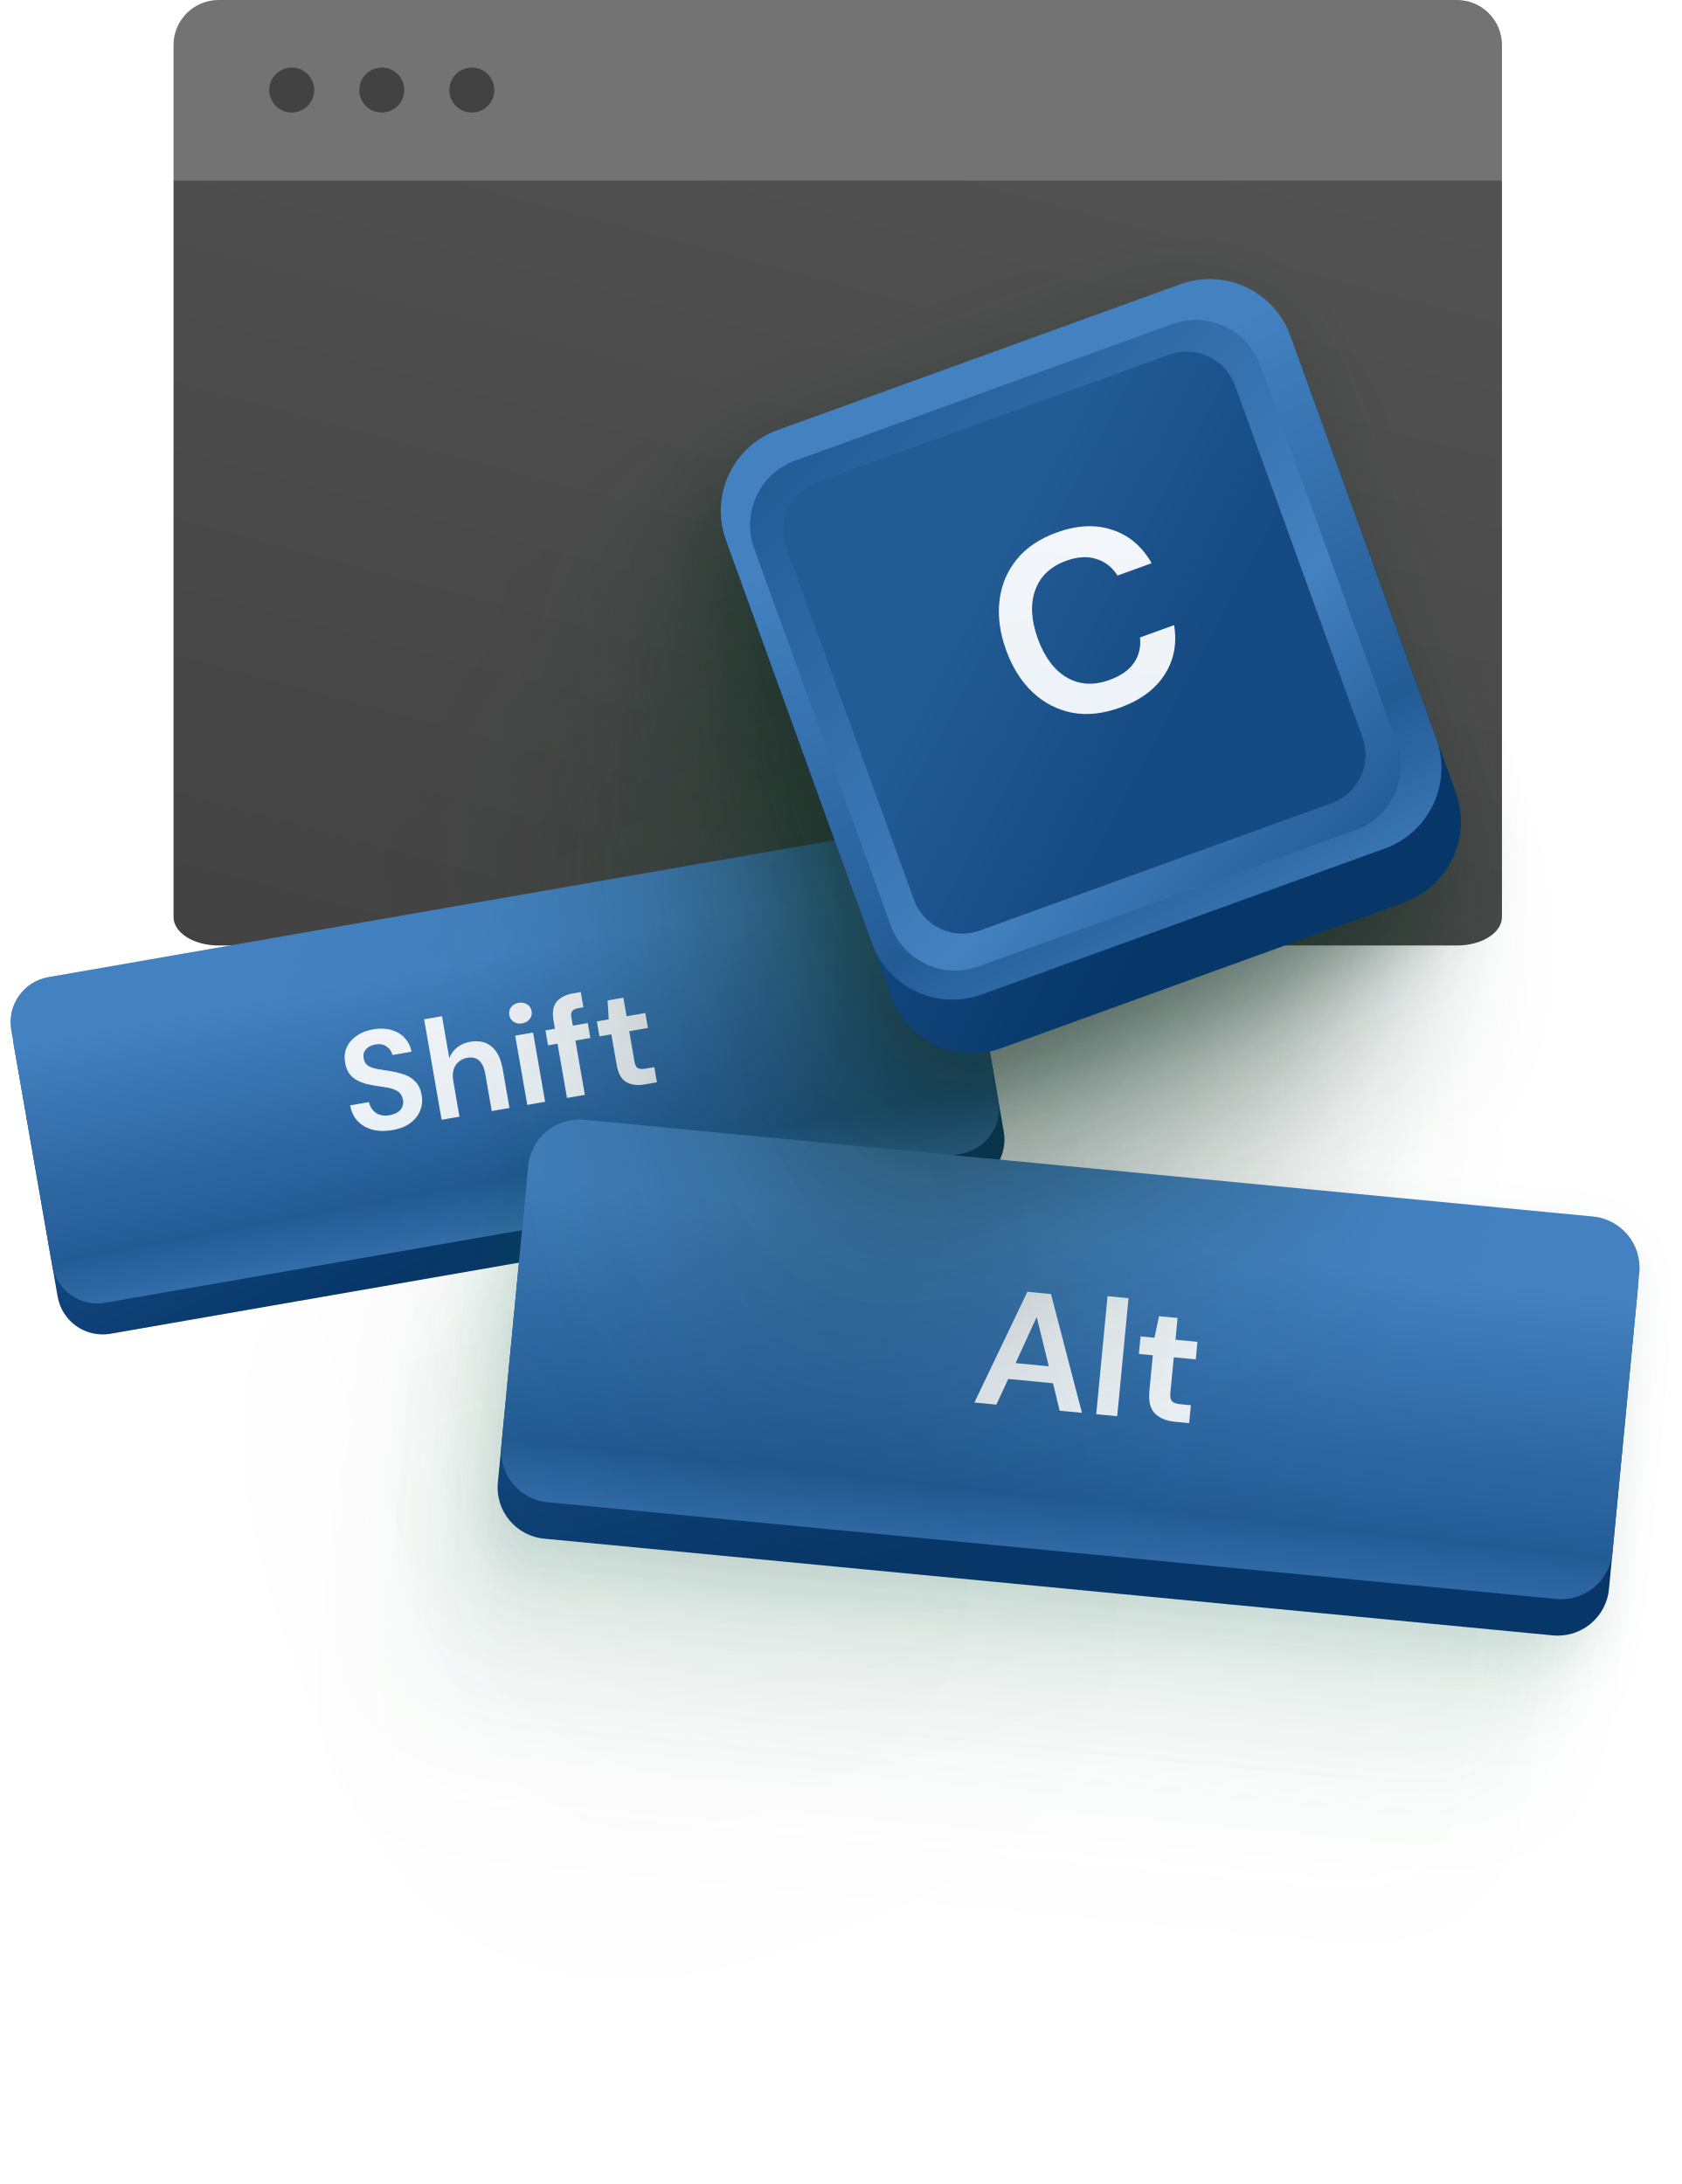
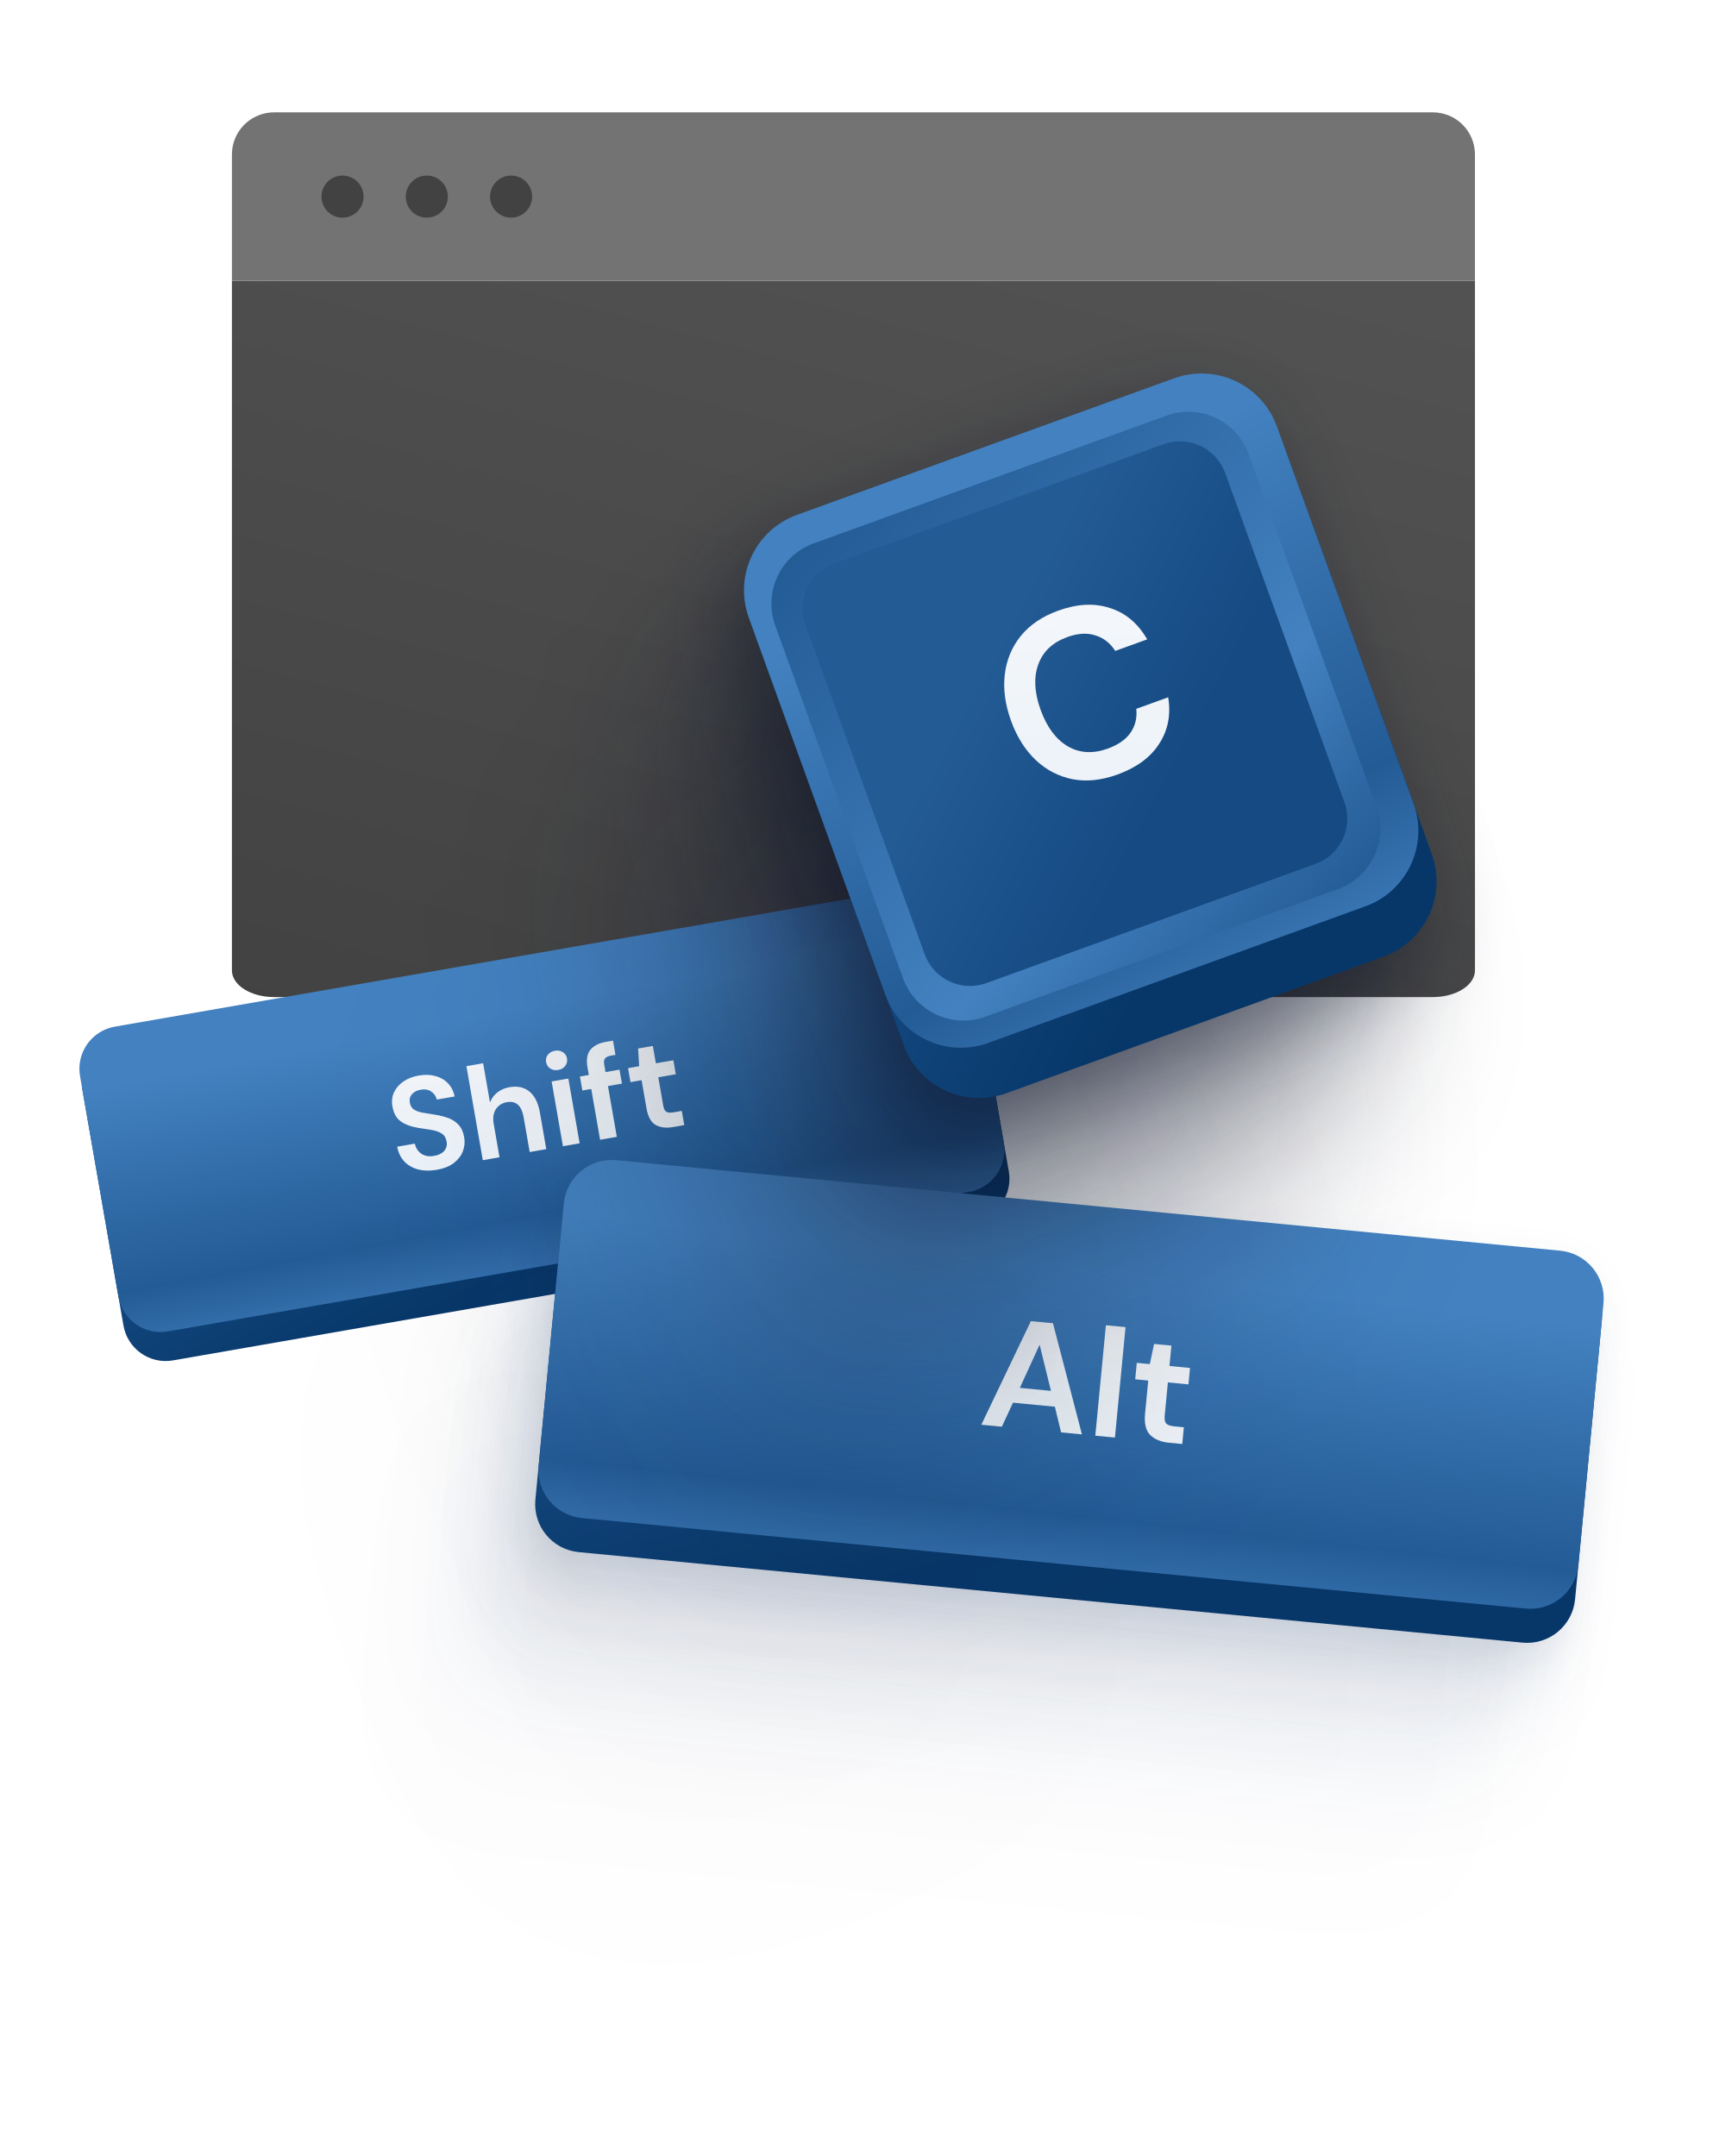
- <svg xmlns="http://www.w3.org/2000/svg" width="294" height="382" viewBox="0 0 294 382" fill="none">
-   <path d="M30.345 31.499H262.657V160.392C262.657 161.714 261.828 162.981 260.351 163.915C258.874 164.849 256.871 165.374 254.782 165.374H38.22C36.131 165.374 34.128 164.849 32.651 163.915C31.175 162.981 30.345 161.714 30.345 160.392V31.499Z" fill="url(#paint0_linear_11471_914)" />
-   <path d="M30.345 31.5H262.657V7.875C262.657 5.786 261.828 3.783 260.351 2.307C258.874 0.83 256.871 0 254.782 0H38.22C36.131 0 34.128 0.83 32.651 2.307C31.175 3.783 30.345 5.786 30.345 7.875V31.5Z" fill="#737373" />
-   <path d="M78.579 15.749C78.579 14.97 78.81 14.209 79.242 13.562C79.675 12.914 80.29 12.409 81.009 12.111C81.729 11.813 82.52 11.736 83.284 11.887C84.048 12.039 84.75 12.414 85.3 12.965C85.851 13.516 86.226 14.217 86.378 14.981C86.53 15.745 86.452 16.537 86.154 17.256C85.856 17.976 85.351 18.59 84.704 19.023C84.056 19.456 83.295 19.687 82.516 19.687C81.472 19.687 80.47 19.272 79.732 18.534C78.993 17.795 78.579 16.794 78.579 15.749ZM62.829 15.749C62.829 14.97 63.06 14.209 63.492 13.562C63.925 12.914 64.54 12.409 65.259 12.111C65.979 11.813 66.77 11.736 67.534 11.887C68.298 12.039 69 12.414 69.55 12.965C70.101 13.516 70.476 14.217 70.628 14.981C70.78 15.745 70.702 16.537 70.404 17.256C70.106 17.976 69.601 18.59 68.954 19.023C68.306 19.456 67.545 19.687 66.766 19.687C65.722 19.687 64.72 19.272 63.982 18.534C63.243 17.795 62.829 16.794 62.829 15.749ZM47.079 15.749C47.079 14.97 47.31 14.209 47.742 13.562C48.175 12.914 48.79 12.409 49.509 12.111C50.229 11.813 51.02 11.736 51.784 11.887C52.548 12.039 53.25 12.414 53.8 12.965C54.351 13.516 54.726 14.217 54.878 14.981C55.03 15.745 54.952 16.537 54.654 17.256C54.356 17.976 53.851 18.59 53.204 19.023C52.556 19.456 51.795 19.687 51.016 19.687C49.972 19.687 48.97 19.272 48.232 18.534C47.493 17.795 47.079 16.794 47.079 15.749Z" fill="#424242" />
-   <rect x="1.056" y="174.984" width="167.953" height="60.573" rx="8" transform="rotate(-9.87826 1.05615 174.984)" fill="url(#paint1_linear_11471_914)" />
-   <rect x="0.584" y="172.272" width="167.953" height="57.82" rx="8" transform="rotate(-9.87826 0.583984 172.272)" fill="url(#paint2_linear_11471_914)" />
-   <path d="M68.623 197.664C67.37 197.882 66.226 197.863 65.192 197.607C64.155 197.335 63.291 196.848 62.599 196.147C61.904 195.43 61.447 194.495 61.23 193.342L64.525 192.768C64.697 193.56 65.099 194.186 65.733 194.646C66.38 195.086 67.183 195.223 68.143 195.056C68.974 194.911 69.599 194.601 70.019 194.126C70.436 193.634 70.587 193.054 70.471 192.387C70.349 191.687 70.034 191.18 69.527 190.866C69.035 190.549 68.411 190.331 67.652 190.212C66.893 190.092 66.083 189.965 65.221 189.83C63.824 189.604 62.712 189.194 61.888 188.599C61.08 188.002 60.572 187.11 60.365 185.922C60.173 184.915 60.259 184.012 60.623 183.211C61 182.39 61.585 181.71 62.38 181.169C63.172 180.612 64.129 180.236 65.252 180.04C66.391 179.842 67.427 179.871 68.361 180.128C69.311 180.381 70.093 180.832 70.709 181.479C71.341 182.124 71.761 182.948 71.97 183.951L68.625 184.534C68.504 183.934 68.176 183.446 67.641 183.07C67.119 182.675 66.46 182.546 65.662 182.685C64.976 182.788 64.428 183.059 64.018 183.5C63.622 183.921 63.482 184.465 63.598 185.132C63.697 185.702 63.956 186.126 64.373 186.406C64.788 186.669 65.325 186.861 65.983 186.981C66.641 187.101 67.391 187.222 68.234 187.343C69.131 187.489 69.964 187.696 70.732 187.965C71.5 188.234 72.152 188.657 72.688 189.234C73.222 189.795 73.577 190.58 73.752 191.589C73.908 192.484 73.825 193.354 73.502 194.198C73.18 195.042 72.612 195.778 71.799 196.406C70.984 197.018 69.925 197.437 68.623 197.664ZM77.23 195.863L74.169 178.286L77.294 177.742L78.57 185.066C78.86 184.327 79.315 183.712 79.933 183.218C80.565 182.706 81.329 182.372 82.224 182.216C83.721 181.955 84.959 182.226 85.937 183.028C86.931 183.828 87.587 185.139 87.904 186.961L89.095 193.797L85.994 194.337L84.855 187.794C84.674 186.753 84.323 185.992 83.804 185.512C83.301 185.03 82.601 184.867 81.706 185.022C80.827 185.176 80.149 185.612 79.671 186.333C79.209 187.05 79.074 187.963 79.267 189.069L80.355 195.319L77.23 195.863ZM91.332 178.995C90.762 179.094 90.26 179.005 89.826 178.729C89.409 178.449 89.155 178.049 89.064 177.528C88.973 177.008 89.079 176.553 89.38 176.166C89.695 175.759 90.137 175.505 90.707 175.406C91.276 175.307 91.77 175.397 92.187 175.677C92.618 175.937 92.879 176.328 92.97 176.848C93.061 177.369 92.948 177.833 92.634 178.24C92.335 178.644 91.901 178.896 91.332 178.995ZM92.205 193.255L90.096 181.147L93.221 180.603L95.33 192.711L92.205 193.255ZM99.153 192.046L97.499 182.549L95.839 182.838L95.384 180.226L97.044 179.937L96.798 178.521C96.543 177.056 96.727 175.951 97.352 175.205C97.993 174.456 98.948 173.971 100.218 173.75L101.56 173.516L102.024 176.177L101.169 176.326C100.632 176.42 100.268 176.592 100.077 176.843C99.886 177.094 99.835 177.472 99.922 177.977L100.169 179.393L102.781 178.938L103.236 181.55L100.624 182.005L102.278 191.501L99.153 192.046ZM112.76 189.676C111.49 189.897 110.419 189.765 109.547 189.28C108.674 188.795 108.1 187.763 107.825 186.184L106.907 180.911L104.832 181.272L104.377 178.66L106.452 178.299L106.253 174.988L109.012 174.508L109.577 177.754L112.848 177.185L113.303 179.797L110.032 180.367L110.954 185.664C111.056 186.25 111.249 186.636 111.533 186.821C111.83 186.987 112.288 187.017 112.907 186.909L114.42 186.645L114.884 189.306L112.76 189.676Z" fill="url(#paint3_linear_11471_914)" />
-   <g filter="url(#filter0_dddd_11471_914)">
-     <rect x="92.922" y="198.186" width="195.2" height="70.4" rx="9" transform="rotate(5.479 92.9219 198.186)" fill="url(#paint4_linear_11471_914)" />
-     <rect x="93.227" y="195" width="195.2" height="67.2" rx="9" transform="rotate(5.479 93.2273 195)" fill="url(#paint5_linear_11471_914)" />
-     <path d="M170.397 245.311L179.661 225.947L183.789 226.343L189.204 247.115L185.305 246.741L184.145 241.943L176.318 241.192L174.239 245.68L170.397 245.311ZM177.597 238.422L183.416 238.98L181.292 230.357L177.597 238.422ZM191.703 247.355L193.682 226.714L197.352 227.066L195.372 247.707L191.703 247.355ZM205.457 248.674C203.967 248.531 202.807 248.054 201.978 247.241C201.15 246.429 200.824 245.096 201.002 243.242L201.596 237.049L199.159 236.816L199.454 233.748L201.89 233.982L202.686 230.21L205.926 230.521L205.56 234.334L209.401 234.702L209.107 237.77L205.266 237.401L204.669 243.622C204.603 244.31 204.7 244.802 204.961 245.097C205.243 245.375 205.748 245.548 206.474 245.618L208.251 245.789L207.952 248.913L205.457 248.674Z" fill="url(#paint6_linear_11471_914)" />
+ <svg xmlns="http://www.w3.org/2000/svg" width="320" height="403" viewBox="0 0 320 403" fill="none">
+   <path d="M43.345 52.499H275.657V181.392C275.657 182.714 274.828 183.981 273.351 184.915C271.874 185.849 269.871 186.374 267.782 186.374H51.22C49.131 186.374 47.128 185.849 45.651 184.915C44.175 183.981 43.345 182.714 43.345 181.392V52.499Z" fill="url(#paint0_linear_11471_913)" />
+   <path d="M43.345 52.5H275.657V28.875C275.657 26.786 274.828 24.783 273.351 23.306C271.874 21.83 269.871 21 267.782 21H51.22C49.131 21 47.128 21.83 45.651 23.306C44.175 24.783 43.345 26.786 43.345 28.875V52.5Z" fill="#737373" />
+   <path d="M91.579 36.749C91.579 35.971 91.81 35.209 92.242 34.562C92.675 33.914 93.29 33.41 94.009 33.111C94.729 32.813 95.52 32.736 96.284 32.887C97.048 33.039 97.75 33.414 98.3 33.965C98.851 34.516 99.226 35.217 99.378 35.981C99.53 36.745 99.452 37.537 99.154 38.256C98.856 38.976 98.351 39.59 97.704 40.023C97.056 40.456 96.295 40.687 95.516 40.687C94.472 40.687 93.47 40.272 92.732 39.533C91.993 38.795 91.579 37.794 91.579 36.749ZM75.829 36.749C75.829 35.971 76.06 35.209 76.492 34.562C76.925 33.914 77.54 33.41 78.259 33.111C78.979 32.813 79.77 32.736 80.534 32.887C81.298 33.039 82 33.414 82.55 33.965C83.101 34.516 83.476 35.217 83.628 35.981C83.78 36.745 83.702 37.537 83.404 38.256C83.106 38.976 82.601 39.59 81.954 40.023C81.306 40.456 80.545 40.687 79.766 40.687C78.722 40.687 77.72 40.272 76.982 39.533C76.243 38.795 75.829 37.794 75.829 36.749ZM60.079 36.749C60.079 35.971 60.31 35.209 60.742 34.562C61.175 33.914 61.79 33.41 62.509 33.111C63.229 32.813 64.02 32.736 64.784 32.887C65.548 33.039 66.25 33.414 66.8 33.965C67.351 34.516 67.726 35.217 67.878 35.981C68.03 36.745 67.952 37.537 67.654 38.256C67.356 38.976 66.851 39.59 66.204 40.023C65.556 40.456 64.795 40.687 64.016 40.687C62.972 40.687 61.97 40.272 61.232 39.533C60.493 38.795 60.079 37.794 60.079 36.749Z" fill="#424242" />
+   <rect x="14.056" y="195.984" width="167.953" height="60.573" rx="8" transform="rotate(-9.87826 14.0562 195.984)" fill="url(#paint1_linear_11471_913)" />
+   <rect x="13.584" y="193.272" width="167.953" height="57.82" rx="8" transform="rotate(-9.87826 13.584 193.272)" fill="url(#paint2_linear_11471_913)" />
+   <path d="M81.623 218.664C80.37 218.882 79.226 218.863 78.192 218.607C77.155 218.335 76.291 217.848 75.599 217.147C74.904 216.43 74.447 215.495 74.23 214.342L77.525 213.768C77.697 214.56 78.099 215.186 78.733 215.646C79.38 216.086 80.183 216.223 81.143 216.056C81.974 215.911 82.599 215.601 83.019 215.126C83.436 214.634 83.587 214.054 83.471 213.387C83.349 212.687 83.034 212.18 82.527 211.866C82.035 211.549 81.411 211.331 80.652 211.212C79.893 211.092 79.083 210.965 78.221 210.83C76.823 210.604 75.713 210.194 74.888 209.599C74.08 209.002 73.572 208.11 73.365 206.922C73.173 205.915 73.259 205.012 73.623 204.211C74 203.39 74.585 202.71 75.38 202.169C76.172 201.612 77.129 201.236 78.252 201.04C79.391 200.842 80.427 200.871 81.361 201.128C82.311 201.381 83.093 201.832 83.709 202.479C84.341 203.124 84.761 203.948 84.97 204.951L81.625 205.534C81.504 204.934 81.176 204.446 80.641 204.07C80.119 203.675 79.46 203.546 78.662 203.685C77.976 203.788 77.428 204.059 77.018 204.5C76.622 204.921 76.482 205.465 76.598 206.132C76.697 206.702 76.956 207.126 77.373 207.406C77.788 207.669 78.325 207.861 78.983 207.981C79.641 208.101 80.391 208.222 81.234 208.343C82.131 208.489 82.964 208.696 83.732 208.965C84.5 209.234 85.152 209.657 85.688 210.234C86.222 210.795 86.577 211.58 86.752 212.589C86.908 213.484 86.825 214.354 86.502 215.198C86.18 216.042 85.612 216.778 84.799 217.406C83.984 218.018 82.925 218.437 81.623 218.664ZM90.23 216.863L87.169 199.286L90.294 198.742L91.57 206.066C91.86 205.327 92.315 204.712 92.933 204.218C93.565 203.706 94.329 203.372 95.224 203.216C96.721 202.955 97.959 203.226 98.937 204.028C99.931 204.828 100.587 206.139 100.905 207.961L102.095 214.797L98.994 215.337L97.855 208.794C97.674 207.753 97.323 206.992 96.804 206.512C96.301 206.03 95.601 205.867 94.706 206.022C93.827 206.176 93.149 206.612 92.671 207.333C92.209 208.05 92.074 208.963 92.267 210.069L93.355 216.319L90.23 216.863ZM104.331 199.995C103.762 200.094 103.26 200.005 102.826 199.729C102.409 199.449 102.155 199.049 102.064 198.528C101.973 198.008 102.079 197.553 102.38 197.166C102.695 196.759 103.137 196.505 103.707 196.406C104.276 196.307 104.77 196.397 105.187 196.677C105.618 196.937 105.879 197.328 105.97 197.848C106.061 198.369 105.949 198.833 105.634 199.24C105.335 199.644 104.901 199.896 104.331 199.995ZM105.205 214.255L103.096 202.147L106.221 201.603L108.33 213.711L105.205 214.255ZM112.153 213.046L110.499 203.549L108.839 203.838L108.384 201.226L110.044 200.937L109.798 199.521C109.543 198.056 109.727 196.951 110.352 196.205C110.993 195.456 111.948 194.971 113.218 194.75L114.56 194.516L115.024 197.177L114.169 197.326C113.632 197.42 113.268 197.592 113.077 197.843C112.886 198.094 112.835 198.472 112.923 198.977L113.169 200.393L115.781 199.938L116.236 202.55L113.624 203.005L115.278 212.501L112.153 213.046ZM125.76 210.676C124.49 210.897 123.419 210.765 122.547 210.28C121.674 209.795 121.1 208.763 120.825 207.184L119.907 201.911L117.832 202.272L117.377 199.66L119.452 199.299L119.253 195.988L122.012 195.508L122.577 198.754L125.848 198.185L126.303 200.797L123.032 201.367L123.954 206.664C124.056 207.25 124.249 207.636 124.533 207.821C124.83 207.987 125.288 208.017 125.907 207.909L127.42 207.645L127.884 210.306L125.76 210.676Z" fill="url(#paint3_linear_11471_913)" />
+   <g filter="url(#filter0_dddd_11471_913)">
+     <rect x="105.922" y="219.186" width="195.2" height="70.4" rx="9" transform="rotate(5.479 105.922 219.186)" fill="url(#paint4_linear_11471_913)" />
+     <rect x="106.227" y="216" width="195.2" height="67.2" rx="9" transform="rotate(5.479 106.227 216)" fill="url(#paint5_linear_11471_913)" />
+     <path d="M183.397 266.311L192.661 246.947L196.789 247.343L202.204 268.115L198.305 267.741L197.145 262.943L189.318 262.192L187.239 266.68L183.397 266.311ZM190.597 259.422L196.416 259.98L194.292 251.357L190.597 259.422ZM204.703 268.355L206.682 247.714L210.352 248.066L208.372 268.707L204.703 268.355ZM218.457 269.674C216.967 269.531 215.807 269.054 214.978 268.241C214.15 267.429 213.824 266.096 214.002 264.242L214.596 258.049L212.159 257.816L212.454 254.748L214.89 254.982L215.686 251.21L218.926 251.521L218.56 255.334L222.401 255.702L222.107 258.77L218.266 258.401L217.669 264.622C217.603 265.31 217.7 265.802 217.961 266.097C218.243 266.375 218.748 266.548 219.474 266.618L221.251 266.789L220.952 269.913L218.457 269.674Z" fill="url(#paint6_linear_11471_913)" />
  </g>
-   <g filter="url(#filter1_ddddd_11471_914)">
-     <rect x="123.538" y="85.048" width="104.975" height="109.973" rx="15" transform="rotate(-19.9089 123.538 85.0476)" fill="url(#paint7_linear_11471_914)" />
-     <rect x="121.835" y="80.347" width="104.975" height="104.975" rx="15" transform="rotate(-19.9089 121.835 80.3474)" fill="url(#paint8_linear_11471_914)" />
-     <rect x="127.8" y="84.649" width="94.114" height="94.114" rx="12" transform="rotate(-19.9089 127.8 84.6489)" fill="url(#paint9_linear_11471_914)" />
-     <rect x="134.467" y="87.377" width="83.433" height="83.433" rx="9" transform="rotate(-19.9089 134.467 87.3772)" fill="url(#paint10_linear_11471_914)" />
-     <path d="M195.857 123.771C192.868 124.853 190.072 125.148 187.469 124.655C184.856 124.134 182.558 122.941 180.575 121.076C178.581 119.182 177.038 116.726 175.945 113.709C174.852 110.691 174.465 107.817 174.784 105.086C175.102 102.355 176.098 99.953 177.772 97.879C179.445 95.806 181.777 94.228 184.766 93.145C188.319 91.858 191.545 91.695 194.445 92.654C197.362 93.575 199.68 95.527 201.398 98.509L195.434 100.669C194.485 99.195 193.241 98.226 191.701 97.763C190.18 97.261 188.432 97.368 186.458 98.083C183.723 99.073 181.917 100.78 181.04 103.203C180.163 105.626 180.312 108.459 181.486 111.702C182.661 114.945 184.36 117.216 186.586 118.516C188.8 119.787 191.276 119.927 194.011 118.937C195.985 118.222 197.411 117.227 198.289 115.952C199.185 114.638 199.541 113.154 199.356 111.498L205.32 109.338C205.859 112.588 205.298 115.487 203.637 118.034C202.004 120.572 199.411 122.484 195.857 123.771Z" fill="url(#paint11_linear_11471_914)" />
+   <g filter="url(#filter1_ddddd_11471_913)">
+     <rect x="136.538" y="106.048" width="104.975" height="109.973" rx="15" transform="rotate(-19.9089 136.538 106.048)" fill="url(#paint7_linear_11471_913)" />
+     <rect x="134.835" y="101.347" width="104.975" height="104.975" rx="15" transform="rotate(-19.9089 134.835 101.347)" fill="url(#paint8_linear_11471_913)" />
+     <rect x="140.8" y="105.649" width="94.114" height="94.114" rx="12" transform="rotate(-19.9089 140.8 105.649)" fill="url(#paint9_linear_11471_913)" />
+     <rect x="147.467" y="108.377" width="83.433" height="83.433" rx="9" transform="rotate(-19.9089 147.467 108.377)" fill="url(#paint10_linear_11471_913)" />
+     <path d="M208.857 144.771C205.868 145.853 203.072 146.148 200.469 145.655C197.856 145.134 195.558 143.941 193.575 142.076C191.581 140.182 190.038 137.726 188.945 134.709C187.852 131.691 187.465 128.817 187.784 126.086C188.102 123.355 189.098 120.953 190.772 118.879C192.445 116.806 194.777 115.228 197.766 114.145C201.319 112.858 204.545 112.695 207.445 113.654C210.362 114.575 212.68 116.527 214.398 119.509L208.434 121.669C207.485 120.195 206.241 119.226 204.701 118.763C203.18 118.261 201.432 118.368 199.458 119.083C196.723 120.073 194.917 121.78 194.04 124.203C193.163 126.626 193.312 129.459 194.486 132.702C195.661 135.945 197.36 138.216 199.586 139.516C201.8 140.787 204.276 140.927 207.011 139.937C208.985 139.222 210.411 138.227 211.289 136.952C212.185 135.638 212.541 134.154 212.356 132.498L218.32 130.338C218.859 133.588 218.298 136.487 216.637 139.034C215.004 141.572 212.411 143.484 208.857 144.771Z" fill="url(#paint11_linear_11471_913)" />
  </g>
  <defs>
-     <filter id="filter0_dddd_11471_914" x="42.218" y="191.018" width="250.9" height="162.266" filterUnits="userSpaceOnUse" color-interpolation-filters="sRGB">
+     <filter id="filter0_dddd_11471_913" x="54.018" y="212.818" width="252.7" height="162.266" filterUnits="userSpaceOnUse" color-interpolation-filters="sRGB">
      <feFlood flood-opacity="0" result="BackgroundImageFix" />
      <feColorMatrix in="SourceAlpha" type="matrix" values="0 0 0 0 0 0 0 0 0 0 0 0 0 0 0 0 0 0 127 0" result="hardAlpha" />
-       <feOffset dx="-1.6" dy="3.2" />
-       <feGaussianBlur stdDeviation="4" />
-       <feColorMatrix type="matrix" values="0 0 0 0 0.047 0 0 0 0 0.361 0 0 0 0 0.239 0 0 0 0.1 0" />
-       <feBlend mode="normal" in2="BackgroundImageFix" result="effect1_dropShadow_11471_914" />
+       <feOffset dx="-2" dy="3" />
+       <feGaussianBlur stdDeviation="3.5" />
+       <feColorMatrix type="matrix" values="0 0 0 0 0.047 0 0 0 0 0.165 0 0 0 0 0.353 0 0 0 0.1 0" />
+       <feBlend mode="normal" in2="BackgroundImageFix" result="effect1_dropShadow_11471_913" />
      <feColorMatrix in="SourceAlpha" type="matrix" values="0 0 0 0 0 0 0 0 0 0 0 0 0 0 0 0 0 0 127 0" result="hardAlpha" />
-       <feOffset dx="-6.4" dy="11.2" />
-       <feGaussianBlur stdDeviation="6.4" />
-       <feColorMatrix type="matrix" values="0 0 0 0 0.047 0 0 0 0 0.361 0 0 0 0 0.239 0 0 0 0.09 0" />
-       <feBlend mode="normal" in2="effect1_dropShadow_11471_914" result="effect2_dropShadow_11471_914" />
+       <feOffset dx="-6" dy="12" />
+       <feGaussianBlur stdDeviation="6.5" />
+       <feColorMatrix type="matrix" values="0 0 0 0 0.047 0 0 0 0 0.165 0 0 0 0 0.353 0 0 0 0.09 0" />
+       <feBlend mode="normal" in2="effect1_dropShadow_11471_913" result="effect2_dropShadow_11471_913" />
      <feColorMatrix in="SourceAlpha" type="matrix" values="0 0 0 0 0 0 0 0 0 0 0 0 0 0 0 0 0 0 127 0" result="hardAlpha" />
-       <feOffset dx="-14.4" dy="27.2" />
-       <feGaussianBlur stdDeviation="8.8" />
-       <feColorMatrix type="matrix" values="0 0 0 0 0.047 0 0 0 0 0.361 0 0 0 0 0.239 0 0 0 0.05 0" />
-       <feBlend mode="normal" in2="effect2_dropShadow_11471_914" result="effect3_dropShadow_11471_914" />
+       <feOffset dx="-14" dy="26" />
+       <feGaussianBlur stdDeviation="9" />
+       <feColorMatrix type="matrix" values="0 0 0 0 0.047 0 0 0 0 0.165 0 0 0 0 0.353 0 0 0 0.05 0" />
+       <feBlend mode="normal" in2="effect2_dropShadow_11471_913" result="effect3_dropShadow_11471_913" />
      <feColorMatrix in="SourceAlpha" type="matrix" values="0 0 0 0 0 0 0 0 0 0 0 0 0 0 0 0 0 0 127 0" result="hardAlpha" />
-       <feOffset dx="-24" dy="46.4" />
-       <feGaussianBlur stdDeviation="10.4" />
-       <feColorMatrix type="matrix" values="0 0 0 0 0.047 0 0 0 0 0.361 0 0 0 0 0.239 0 0 0 0.01 0" />
-       <feBlend mode="normal" in2="effect3_dropShadow_11471_914" result="effect4_dropShadow_11471_914" />
-       <feBlend mode="normal" in="SourceGraphic" in2="effect4_dropShadow_11471_914" result="shape" />
+       <feOffset dx="-25" dy="47" />
+       <feGaussianBlur stdDeviation="10.5" />
+       <feColorMatrix type="matrix" values="0 0 0 0 0.047 0 0 0 0 0.165 0 0 0 0 0.353 0 0 0 0.01 0" />
+       <feBlend mode="normal" in2="effect3_dropShadow_11471_913" result="effect4_dropShadow_11471_913" />
+       <feBlend mode="normal" in="SourceGraphic" in2="effect4_dropShadow_11471_913" result="shape" />
    </filter>
-     <filter id="filter1_ddddd_11471_914" x="7.642" y="40.808" width="263.837" height="340.233" filterUnits="userSpaceOnUse" color-interpolation-filters="sRGB">
+     <filter id="filter1_ddddd_11471_913" x="21.043" y="60.808" width="263.437" height="341.433" filterUnits="userSpaceOnUse" color-interpolation-filters="sRGB">
      <feFlood flood-opacity="0" result="BackgroundImageFix" />
      <feColorMatrix in="SourceAlpha" type="matrix" values="0 0 0 0 0 0 0 0 0 0 0 0 0 0 0 0 0 0 127 0" result="hardAlpha" />
-       <feOffset dx="-3.2" dy="6.4" />
-       <feGaussianBlur stdDeviation="7.2" />
-       <feColorMatrix type="matrix" values="0 0 0 0 0.047 0 0 0 0 0.173 0 0 0 0 0.125 0 0 0 0.42 0" />
-       <feBlend mode="normal" in2="BackgroundImageFix" result="effect1_dropShadow_11471_914" />
+       <feOffset dx="-3" dy="6" />
+       <feGaussianBlur stdDeviation="7.5" />
+       <feColorMatrix type="matrix" values="0 0 0 0 0.035 0 0 0 0 0.063 0 0 0 0 0.145 0 0 0 0.42 0" />
+       <feBlend mode="normal" in2="BackgroundImageFix" result="effect1_dropShadow_11471_913" />
      <feColorMatrix in="SourceAlpha" type="matrix" values="0 0 0 0 0 0 0 0 0 0 0 0 0 0 0 0 0 0 127 0" result="hardAlpha" />
-       <feOffset dx="-11.2" dy="24" />
-       <feGaussianBlur stdDeviation="13.6" />
-       <feColorMatrix type="matrix" values="0 0 0 0 0.047 0 0 0 0 0.173 0 0 0 0 0.125 0 0 0 0.36 0" />
-       <feBlend mode="normal" in2="effect1_dropShadow_11471_914" result="effect2_dropShadow_11471_914" />
+       <feOffset dx="-11" dy="24" />
+       <feGaussianBlur stdDeviation="13.5" />
+       <feColorMatrix type="matrix" values="0 0 0 0 0.035 0 0 0 0 0.063 0 0 0 0 0.145 0 0 0 0.36 0" />
+       <feBlend mode="normal" in2="effect1_dropShadow_11471_913" result="effect2_dropShadow_11471_913" />
      <feColorMatrix in="SourceAlpha" type="matrix" values="0 0 0 0 0 0 0 0 0 0 0 0 0 0 0 0 0 0 127 0" result="hardAlpha" />
-       <feOffset dx="-25.6" dy="54.4" />
-       <feGaussianBlur stdDeviation="17.6" />
-       <feColorMatrix type="matrix" values="0 0 0 0 0.047 0 0 0 0 0.173 0 0 0 0 0.125 0 0 0 0.21 0" />
-       <feBlend mode="normal" in2="effect2_dropShadow_11471_914" result="effect3_dropShadow_11471_914" />
+       <feOffset dx="-26" dy="54" />
+       <feGaussianBlur stdDeviation="18" />
+       <feColorMatrix type="matrix" values="0 0 0 0 0.035 0 0 0 0 0.063 0 0 0 0 0.145 0 0 0 0.21 0" />
+       <feBlend mode="normal" in2="effect2_dropShadow_11471_913" result="effect3_dropShadow_11471_913" />
      <feColorMatrix in="SourceAlpha" type="matrix" values="0 0 0 0 0 0 0 0 0 0 0 0 0 0 0 0 0 0 127 0" result="hardAlpha" />
-       <feOffset dx="-46.4" dy="96" />
-       <feGaussianBlur stdDeviation="21.6" />
-       <feColorMatrix type="matrix" values="0 0 0 0 0.047 0 0 0 0 0.173 0 0 0 0 0.125 0 0 0 0.06 0" />
-       <feBlend mode="normal" in2="effect3_dropShadow_11471_914" result="effect4_dropShadow_11471_914" />
+       <feOffset dx="-46" dy="96" />
+       <feGaussianBlur stdDeviation="21.5" />
+       <feColorMatrix type="matrix" values="0 0 0 0 0.035 0 0 0 0 0.063 0 0 0 0 0.145 0 0 0 0.06 0" />
+       <feBlend mode="normal" in2="effect3_dropShadow_11471_913" result="effect4_dropShadow_11471_913" />
      <feColorMatrix in="SourceAlpha" type="matrix" values="0 0 0 0 0 0 0 0 0 0 0 0 0 0 0 0 0 0 127 0" result="hardAlpha" />
-       <feOffset dx="-72" dy="150.4" />
-       <feGaussianBlur stdDeviation="23.2" />
-       <feColorMatrix type="matrix" values="0 0 0 0 0.047 0 0 0 0 0.173 0 0 0 0 0.125 0 0 0 0.01 0" />
-       <feBlend mode="normal" in2="effect4_dropShadow_11471_914" result="effect5_dropShadow_11471_914" />
-       <feBlend mode="normal" in="SourceGraphic" in2="effect5_dropShadow_11471_914" result="shape" />
+       <feOffset dx="-71" dy="150" />
+       <feGaussianBlur stdDeviation="23.5" />
+       <feColorMatrix type="matrix" values="0 0 0 0 0.035 0 0 0 0 0.063 0 0 0 0 0.145 0 0 0 0.01 0" />
+       <feBlend mode="normal" in2="effect4_dropShadow_11471_913" result="effect5_dropShadow_11471_913" />
+       <feBlend mode="normal" in="SourceGraphic" in2="effect5_dropShadow_11471_913" result="shape" />
    </filter>
-     <linearGradient id="paint0_linear_11471_914" x1="61.336" y1="176.593" x2="108.891" y2="-2.214" gradientUnits="userSpaceOnUse">
+     <linearGradient id="paint0_linear_11471_913" x1="74.336" y1="197.593" x2="121.891" y2="18.786" gradientUnits="userSpaceOnUse">
      <stop stop-color="#424242" />
      <stop offset="1" stop-color="#525252" />
    </linearGradient>
-     <linearGradient id="paint1_linear_11471_914" x1="100.593" y1="221.649" x2="88.86" y2="185.383" gradientUnits="userSpaceOnUse">
+     <linearGradient id="paint1_linear_11471_913" x1="113.593" y1="242.649" x2="101.86" y2="206.383" gradientUnits="userSpaceOnUse">
      <stop stop-color="#073769" />
      <stop offset="1" stop-color="#154A82" />
    </linearGradient>
-     <linearGradient id="paint2_linear_11471_914" x1="108.735" y1="238.536" x2="107.992" y2="181.616" gradientUnits="userSpaceOnUse">
+     <linearGradient id="paint2_linear_11471_913" x1="121.735" y1="259.536" x2="120.992" y2="202.616" gradientUnits="userSpaceOnUse">
      <stop stop-color="#4381C0" />
      <stop offset="0.323" stop-color="#235B95" />
      <stop offset="1" stop-color="#4381C0" />
    </linearGradient>
-     <linearGradient id="paint3_linear_11471_914" x1="77.532" y1="212.782" x2="76.225" y2="158.101" gradientUnits="userSpaceOnUse">
+     <linearGradient id="paint3_linear_11471_913" x1="90.532" y1="233.782" x2="89.225" y2="179.101" gradientUnits="userSpaceOnUse">
      <stop stop-color="#E6EFF9" />
      <stop offset="1" stop-color="#FAFAFA" />
    </linearGradient>
-     <linearGradient id="paint4_linear_11471_914" x1="208.607" y1="252.421" x2="194.97" y2="210.272" gradientUnits="userSpaceOnUse">
+     <linearGradient id="paint4_linear_11471_913" x1="221.607" y1="273.421" x2="207.97" y2="231.272" gradientUnits="userSpaceOnUse">
      <stop stop-color="#073769" />
      <stop offset="1" stop-color="#154A82" />
    </linearGradient>
-     <linearGradient id="paint5_linear_11471_914" x1="218.748" y1="275.382" x2="219.657" y2="207.476" gradientUnits="userSpaceOnUse">
+     <linearGradient id="paint5_linear_11471_913" x1="231.748" y1="296.382" x2="232.657" y2="228.476" gradientUnits="userSpaceOnUse">
      <stop stop-color="#4381C0" />
      <stop offset="0.323" stop-color="#235B95" />
      <stop offset="1" stop-color="#4381C0" />
    </linearGradient>
-     <linearGradient id="paint6_linear_11471_914" x1="177.702" y1="265.389" x2="198.174" y2="206.436" gradientUnits="userSpaceOnUse">
+     <linearGradient id="paint6_linear_11471_913" x1="190.702" y1="286.389" x2="211.174" y2="227.436" gradientUnits="userSpaceOnUse">
      <stop stop-color="#E6EFF9" />
      <stop offset="1" stop-color="#FAFAFA" />
    </linearGradient>
-     <linearGradient id="paint7_linear_11471_914" x1="185.751" y1="169.77" x2="149.453" y2="131.147" gradientUnits="userSpaceOnUse">
+     <linearGradient id="paint7_linear_11471_913" x1="198.751" y1="190.77" x2="162.453" y2="152.147" gradientUnits="userSpaceOnUse">
      <stop stop-color="#073769" />
      <stop offset="1" stop-color="#154A82" />
    </linearGradient>
-     <linearGradient id="paint8_linear_11471_914" x1="170.667" y1="202.956" x2="156.094" y2="98.606" gradientUnits="userSpaceOnUse">
+     <linearGradient id="paint8_linear_11471_913" x1="183.667" y1="223.956" x2="169.094" y2="119.606" gradientUnits="userSpaceOnUse">
      <stop stop-color="#4381C0" />
      <stop offset="0.323" stop-color="#235B95" />
      <stop offset="1" stop-color="#4381C0" />
    </linearGradient>
-     <linearGradient id="paint9_linear_11471_914" x1="198.599" y1="187.746" x2="143.59" y2="79.753" gradientUnits="userSpaceOnUse">
+     <linearGradient id="paint9_linear_11471_913" x1="211.599" y1="208.746" x2="156.59" y2="100.753" gradientUnits="userSpaceOnUse">
      <stop stop-color="#235B95" />
      <stop offset="0.323" stop-color="#4381C0" />
      <stop offset="1" stop-color="#235B95" />
    </linearGradient>
-     <linearGradient id="paint10_linear_11471_914" x1="183.914" y1="151.653" x2="156.485" y2="121.077" gradientUnits="userSpaceOnUse">
+     <linearGradient id="paint10_linear_11471_913" x1="196.914" y1="172.653" x2="169.485" y2="142.077" gradientUnits="userSpaceOnUse">
      <stop stop-color="#154A82" />
      <stop offset="1" stop-color="#235B95" />
    </linearGradient>
-     <linearGradient id="paint11_linear_11471_914" x1="197.667" y1="155.043" x2="204.174" y2="64.003" gradientUnits="userSpaceOnUse">
+     <linearGradient id="paint11_linear_11471_913" x1="210.667" y1="176.043" x2="217.174" y2="85.003" gradientUnits="userSpaceOnUse">
      <stop stop-color="#E6EFF9" />
      <stop offset="1" stop-color="#FAFAFA" />
    </linearGradient>
  </defs>
</svg>
